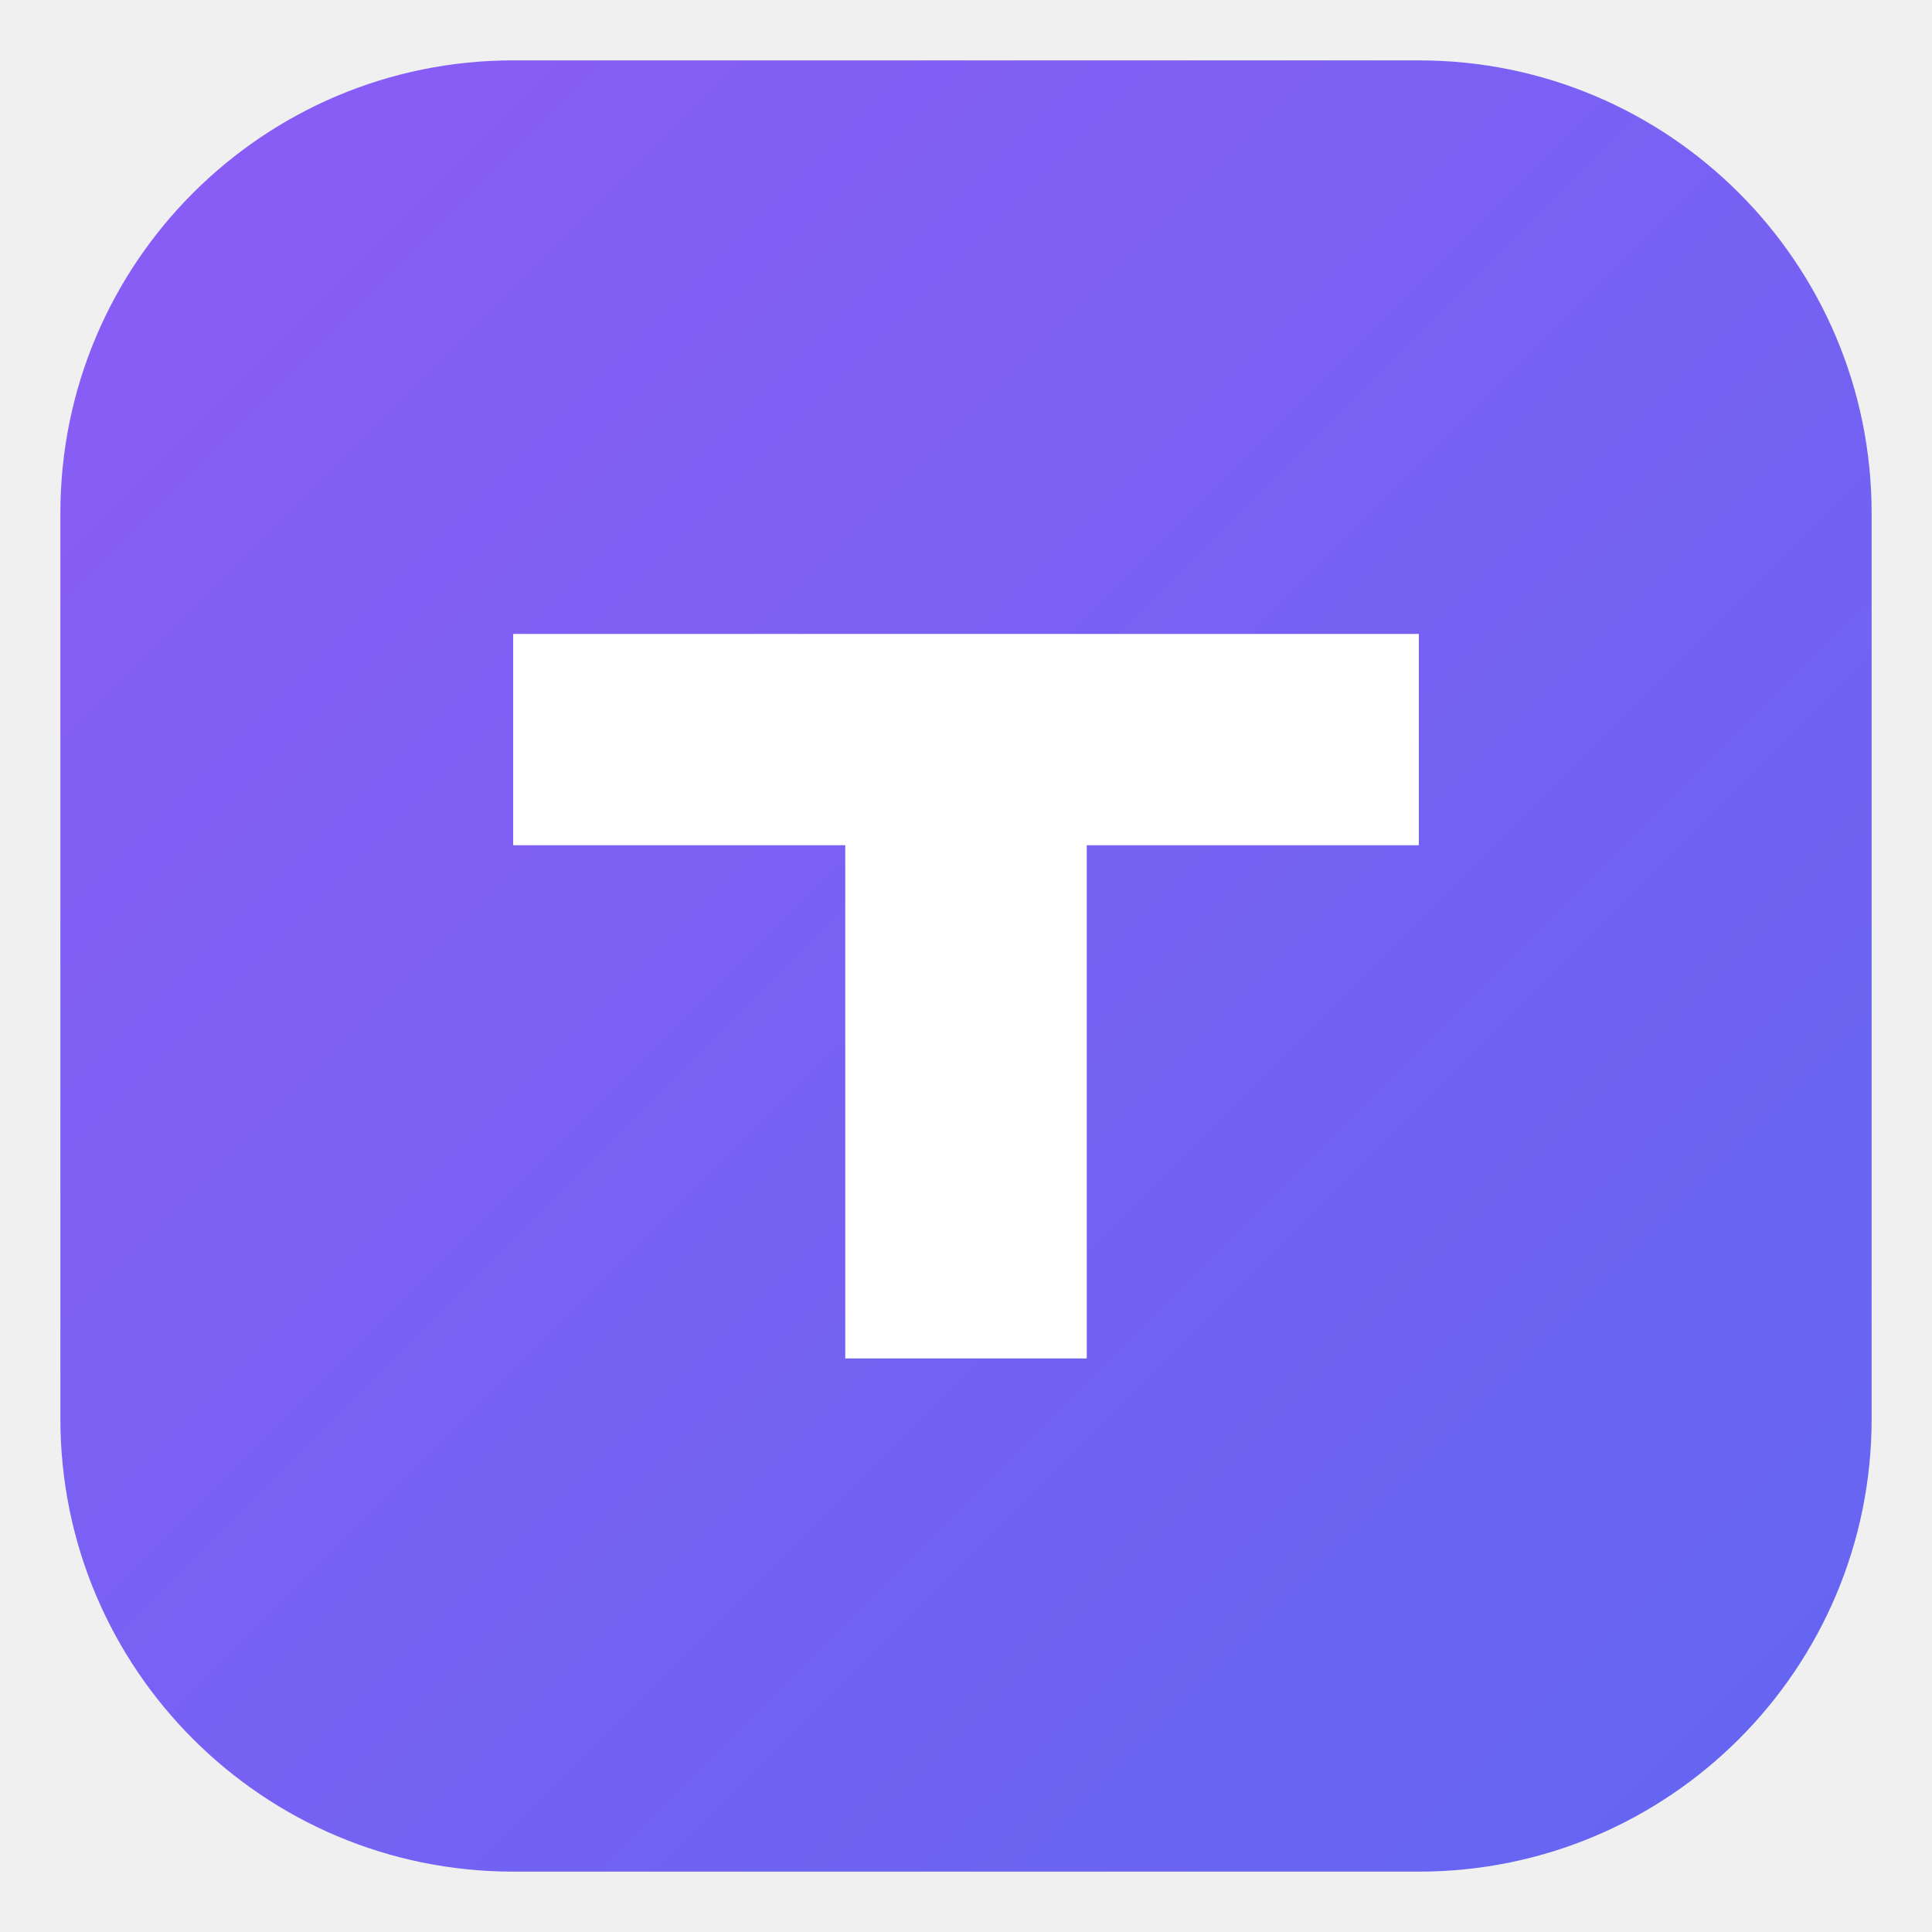
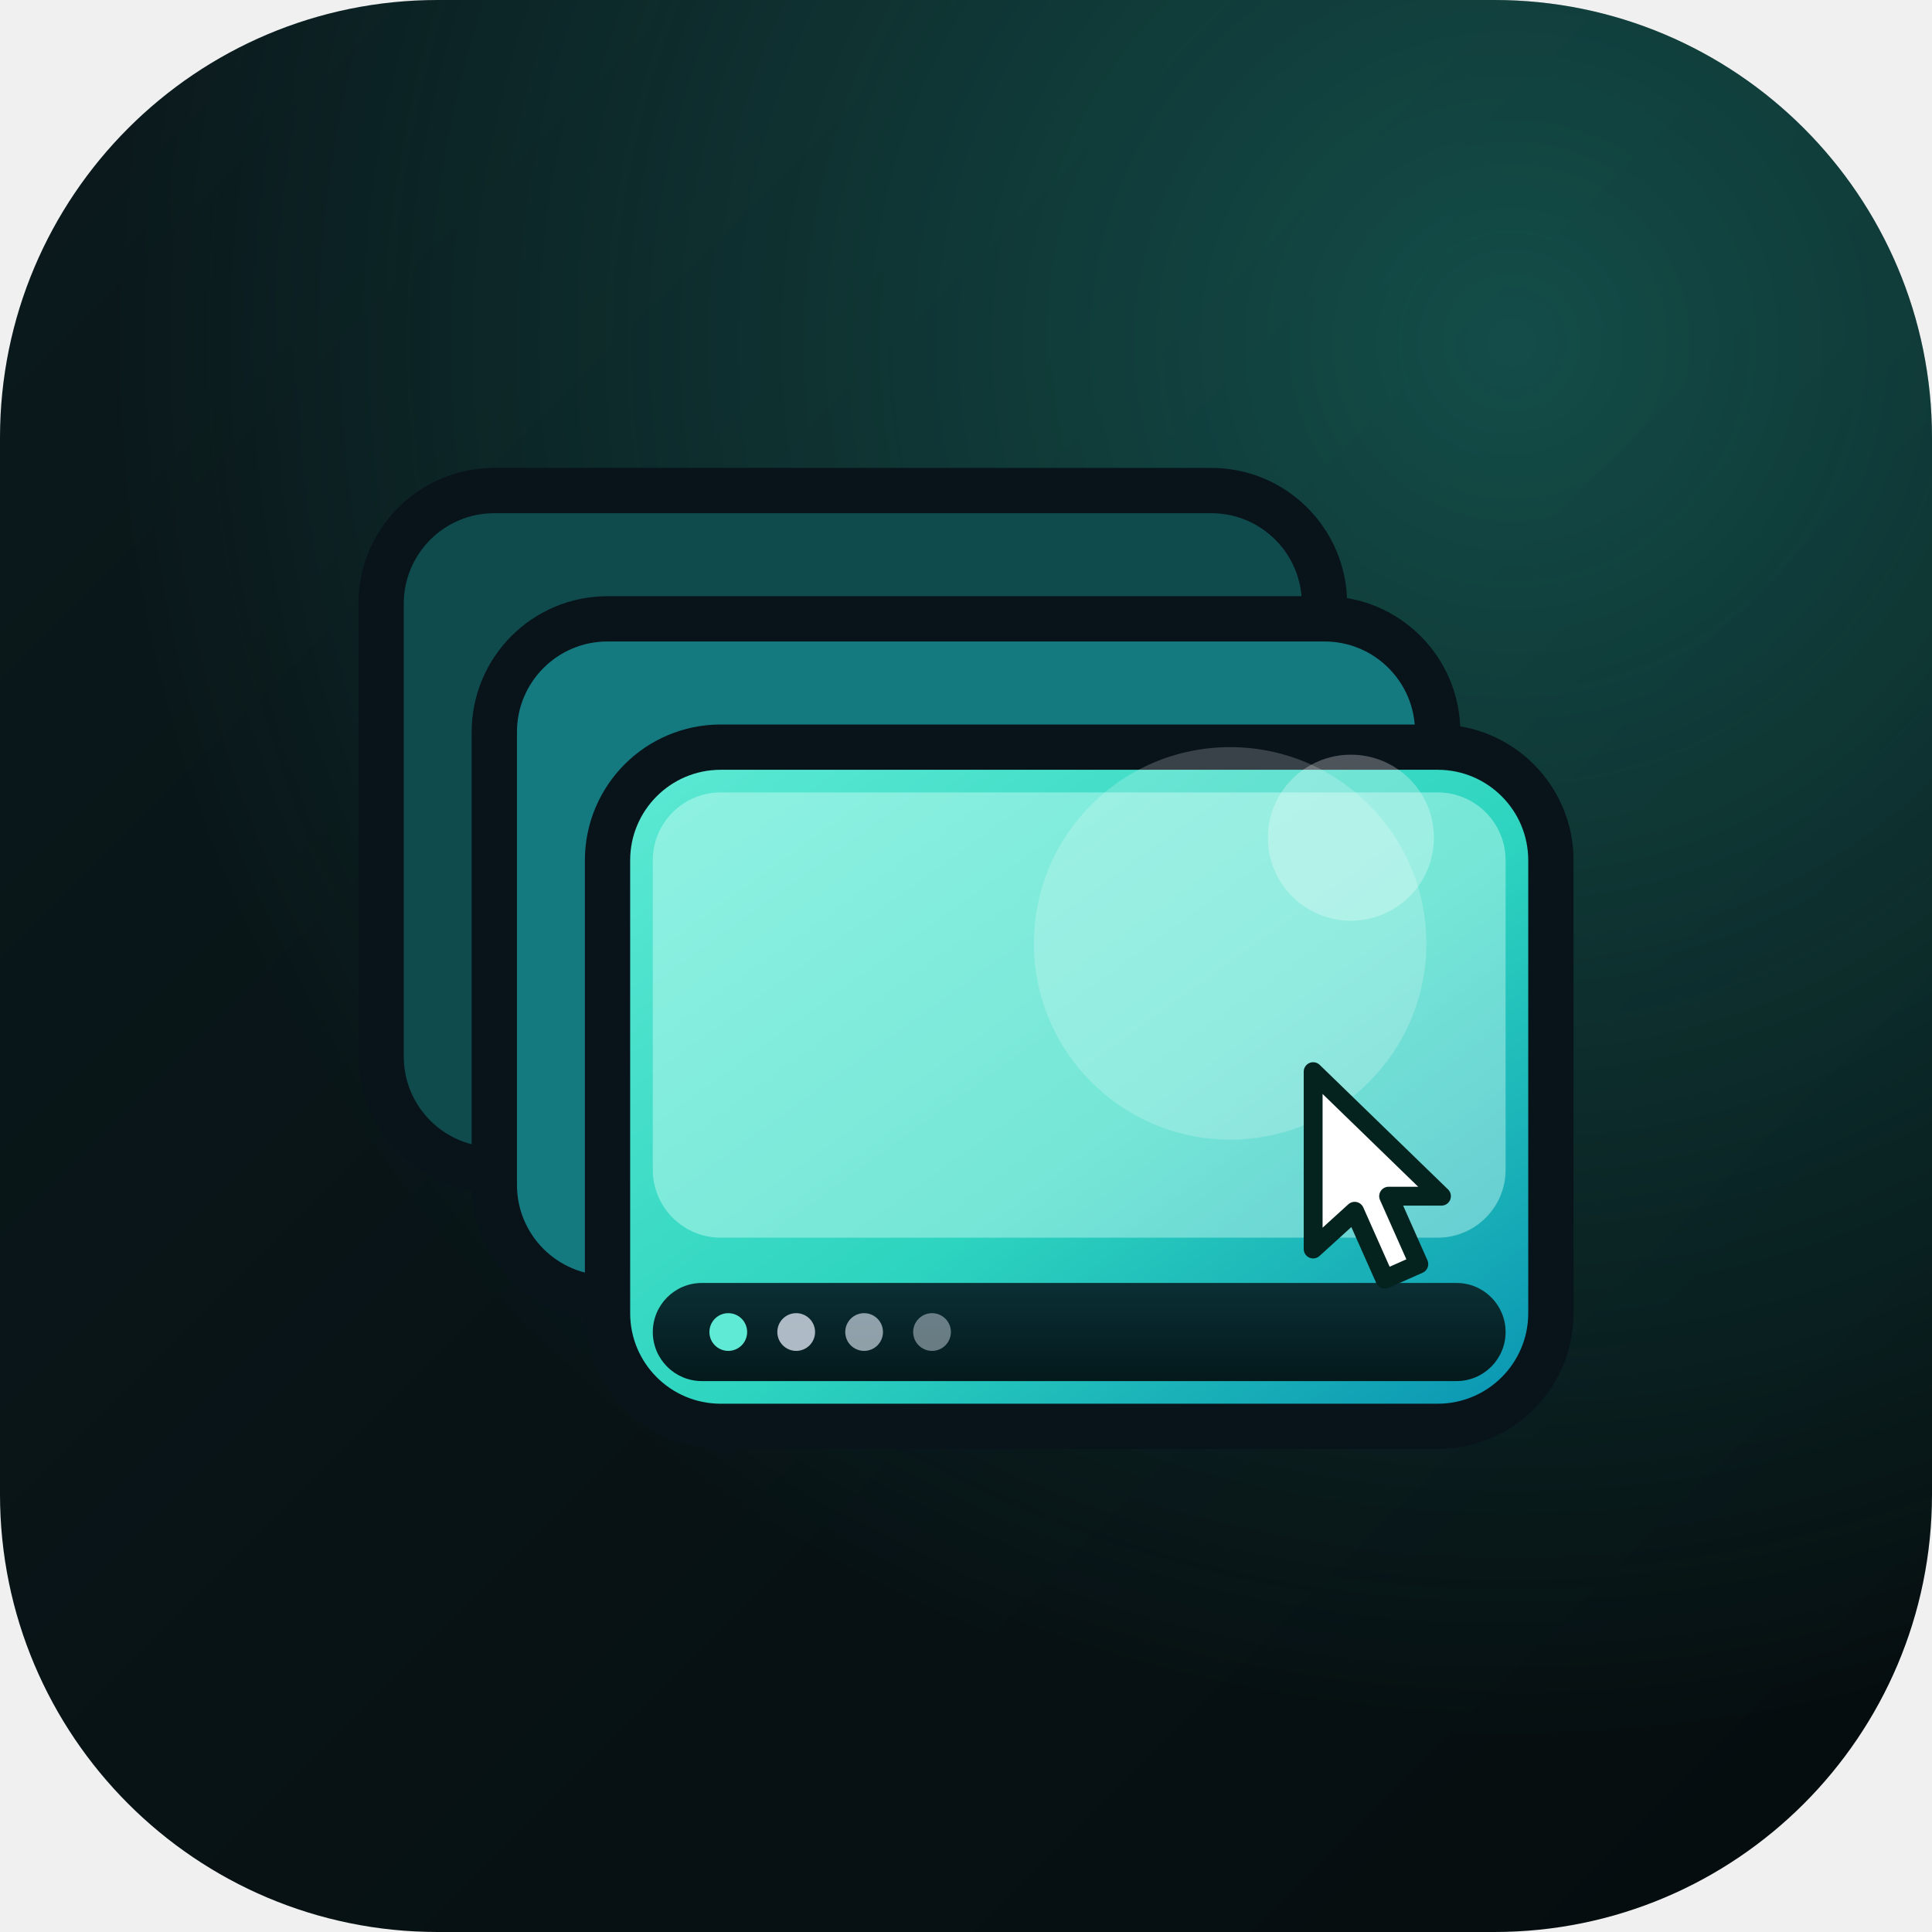
- <svg xmlns="http://www.w3.org/2000/svg" width="128" height="128" viewBox="0 0 128 128">
+ <svg xmlns="http://www.w3.org/2000/svg" width="512" height="512" viewBox="0 0 512 512">
  <defs>
-     <linearGradient id="g" x1="0" y1="0" x2="1" y2="1">
-       <stop offset="0" stop-color="#8b5cf6" />
-       <stop offset="1" stop-color="#6366f1" />
+     <linearGradient id="tile" x1="0" y1="0" x2="1" y2="1">
+       <stop offset="0" stop-color="#0b1a1d" />
+       <stop offset="1" stop-color="#050c0e" />
    </linearGradient>
+     <linearGradient id="shot" x1="0" y1="0" x2="1" y2="1">
+       <stop offset="0" stop-color="#5eead4" />
+       <stop offset="0.55" stop-color="#2dd4bf" />
+       <stop offset="1" stop-color="#0891b2" />
+     </linearGradient>
+     <linearGradient id="panel" x1="0" y1="0" x2="0" y2="1">
+       <stop offset="0" stop-color="#0a2f34" />
+       <stop offset="1" stop-color="#04191c" />
+     </linearGradient>
+     <radialGradient id="glow" cx="0.78" cy="0.18" r="0.72">
+       <stop offset="0" stop-color="#2dd4bf" stop-opacity="0.3" />
+       <stop offset="1" stop-color="#2dd4bf" stop-opacity="0" />
+     </radialGradient>
  </defs>
-   <rect x="4" y="4" width="120" height="120" rx="30" fill="url(#g)" />
-   <path d="M34 42h60v14H72v34H56V56H34z" fill="#ffffff" />
+   <rect width="512" height="512" rx="116" fill="url(#tile)" />
+   <rect width="512" height="512" rx="116" fill="url(#glow)" />
+   <rect x="101" y="130" width="250" height="180" rx="30" fill="#0f4a4c" stroke="#08131a" stroke-width="12" />
+   <rect x="131" y="164" width="250" height="180" rx="30" fill="#157a80" stroke="#08131a" stroke-width="12" />
+   <rect x="161" y="198" width="250" height="180" rx="30" fill="url(#shot)" stroke="#08131a" stroke-width="12" />
+   <rect x="173" y="210" width="226" height="118" rx="18" fill="#d9fff9" opacity="0.42" />
+   <circle cx="326" cy="250" r="52" fill="#ffffff" opacity="0.2" />
+   <circle cx="358" cy="222" r="22" fill="#ffffff" opacity="0.28" />
+   <rect x="173" y="340" width="226" height="26" rx="13" fill="url(#panel)" />
+   <circle cx="193" cy="353" r="5" fill="#5eead4" />
+   <circle cx="211" cy="353" r="5" fill="#cbd5e1" opacity="0.85" />
+   <circle cx="229" cy="353" r="5" fill="#cbd5e1" opacity="0.7" />
+   <circle cx="247" cy="353" r="5" fill="#cbd5e1" opacity="0.5" />
+   <g transform="translate(348 284)">
+     <path d="M0 0 L0 47 L11 37 L19 55 L28 51 L20 33 L34 33 Z" fill="#ffffff" stroke="#04231f" stroke-width="5" stroke-linejoin="round" />
+   </g>
</svg>
